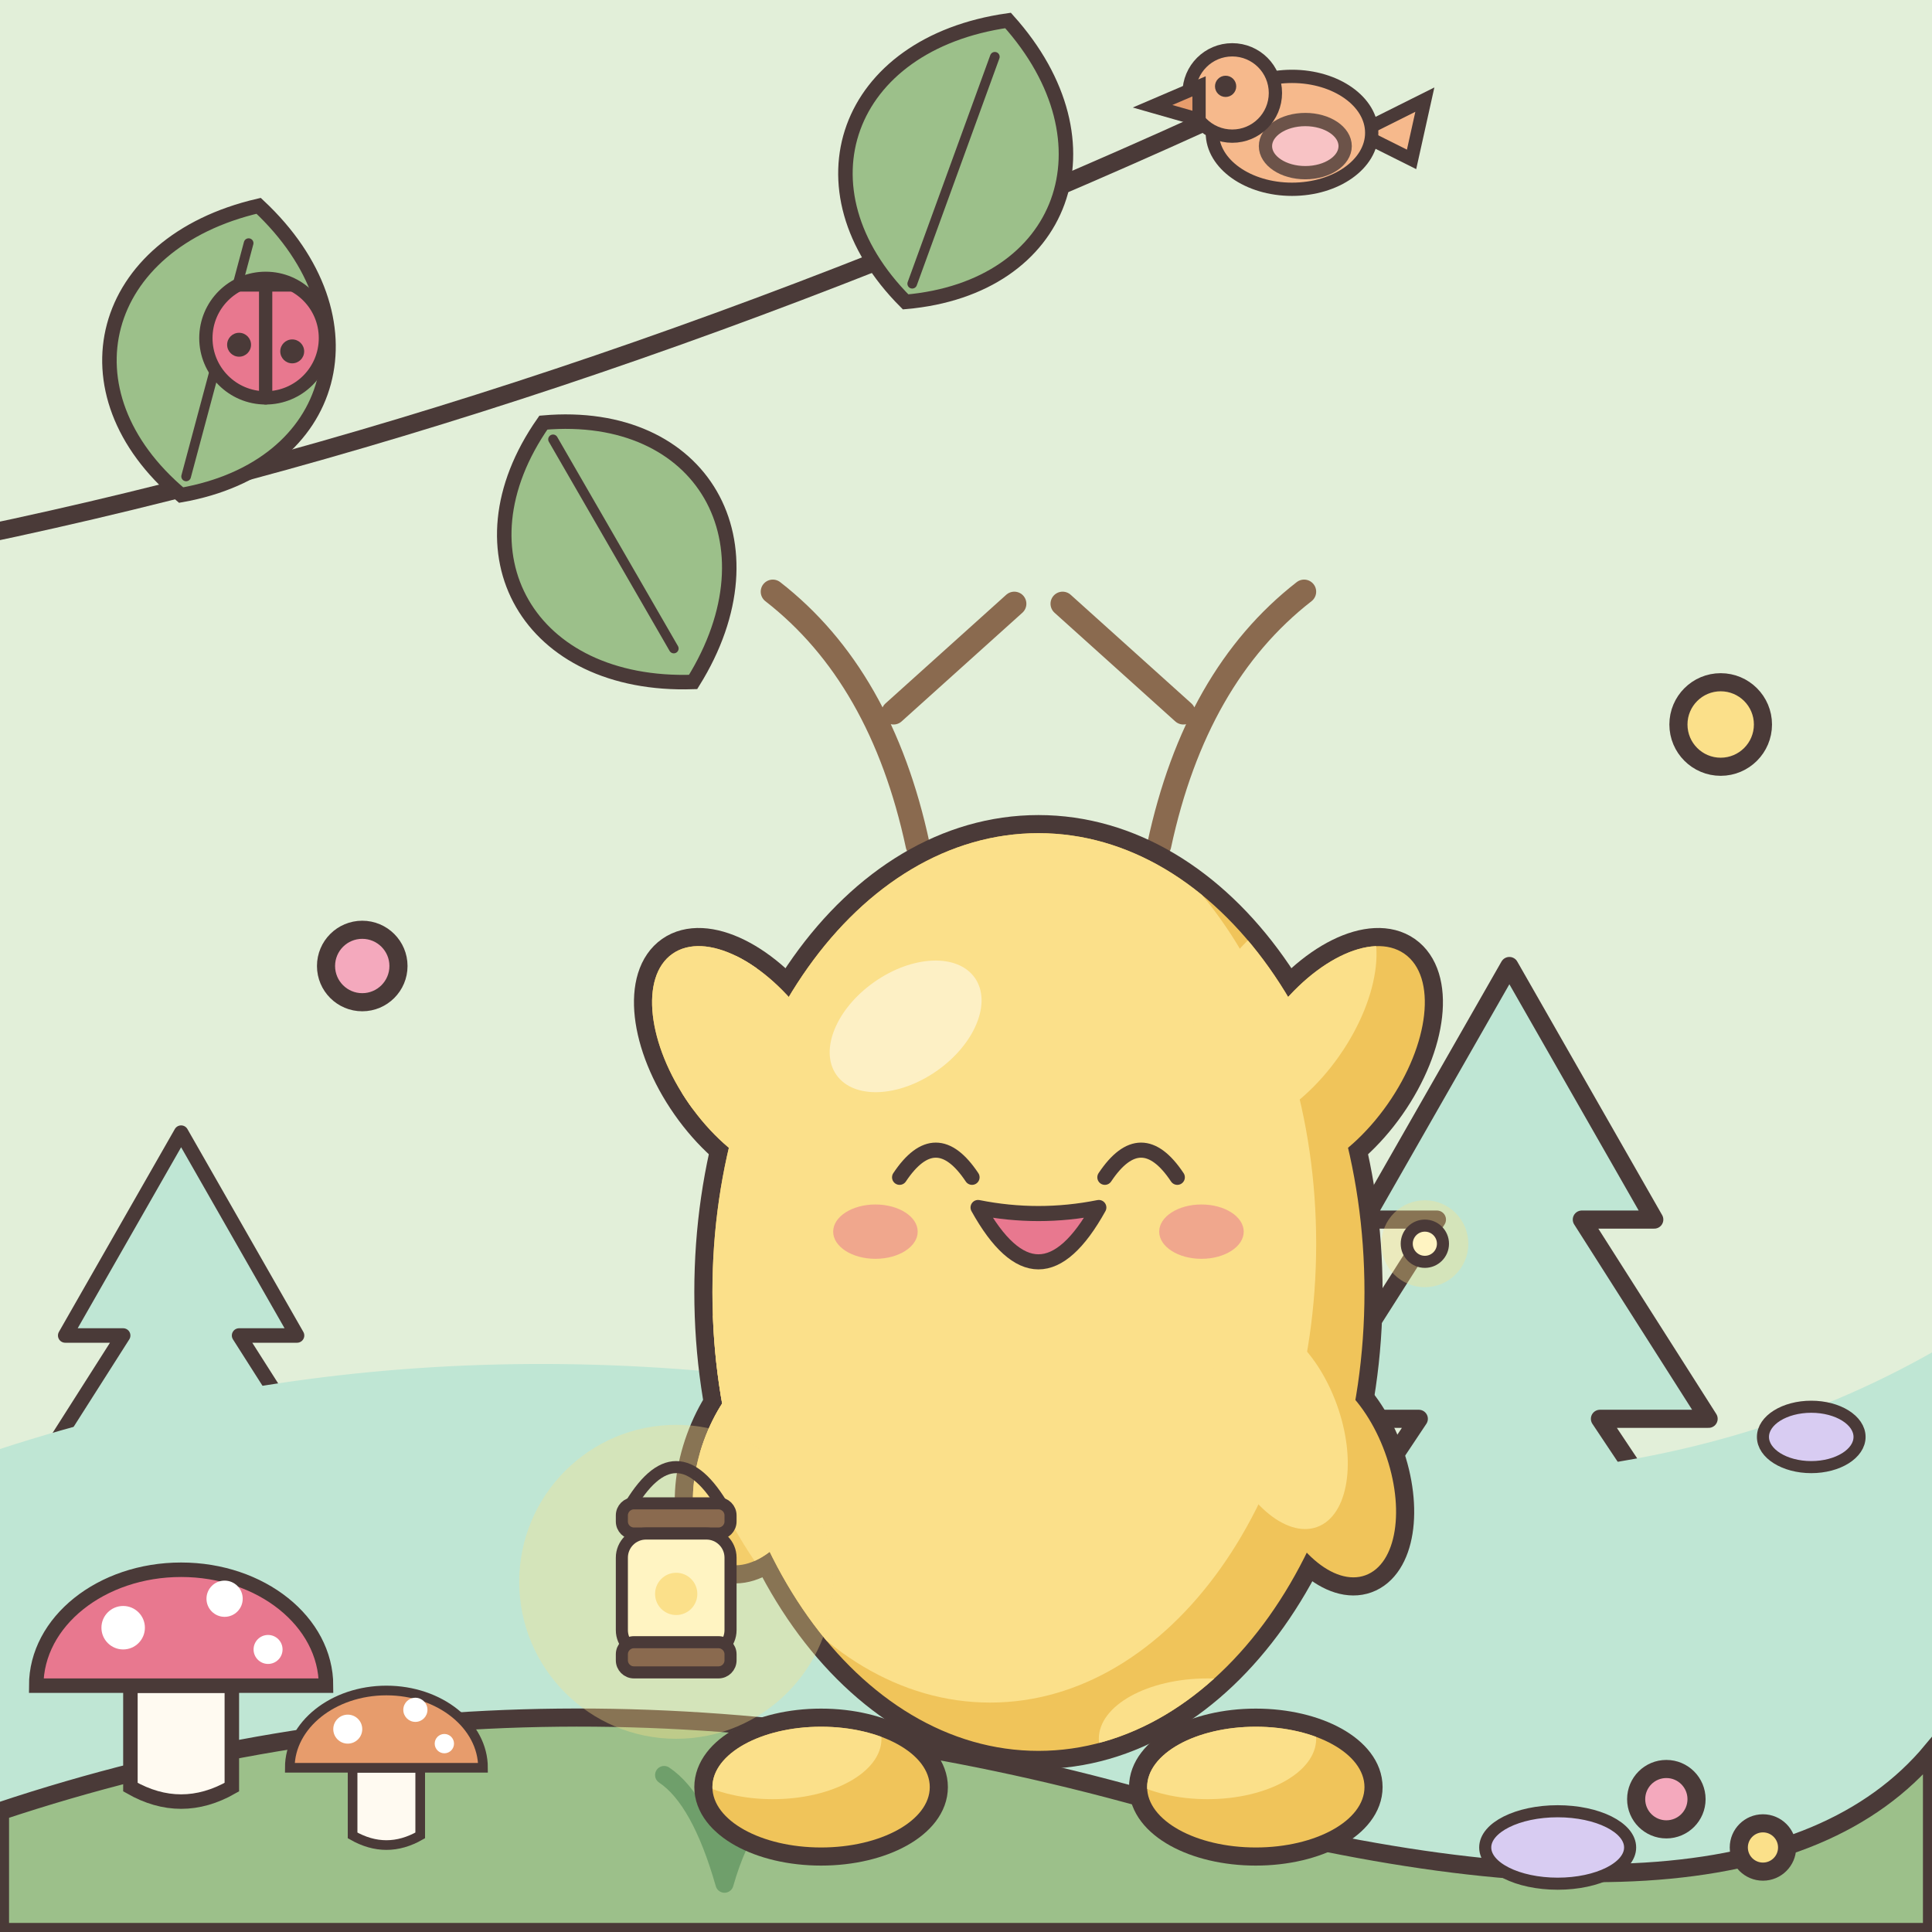
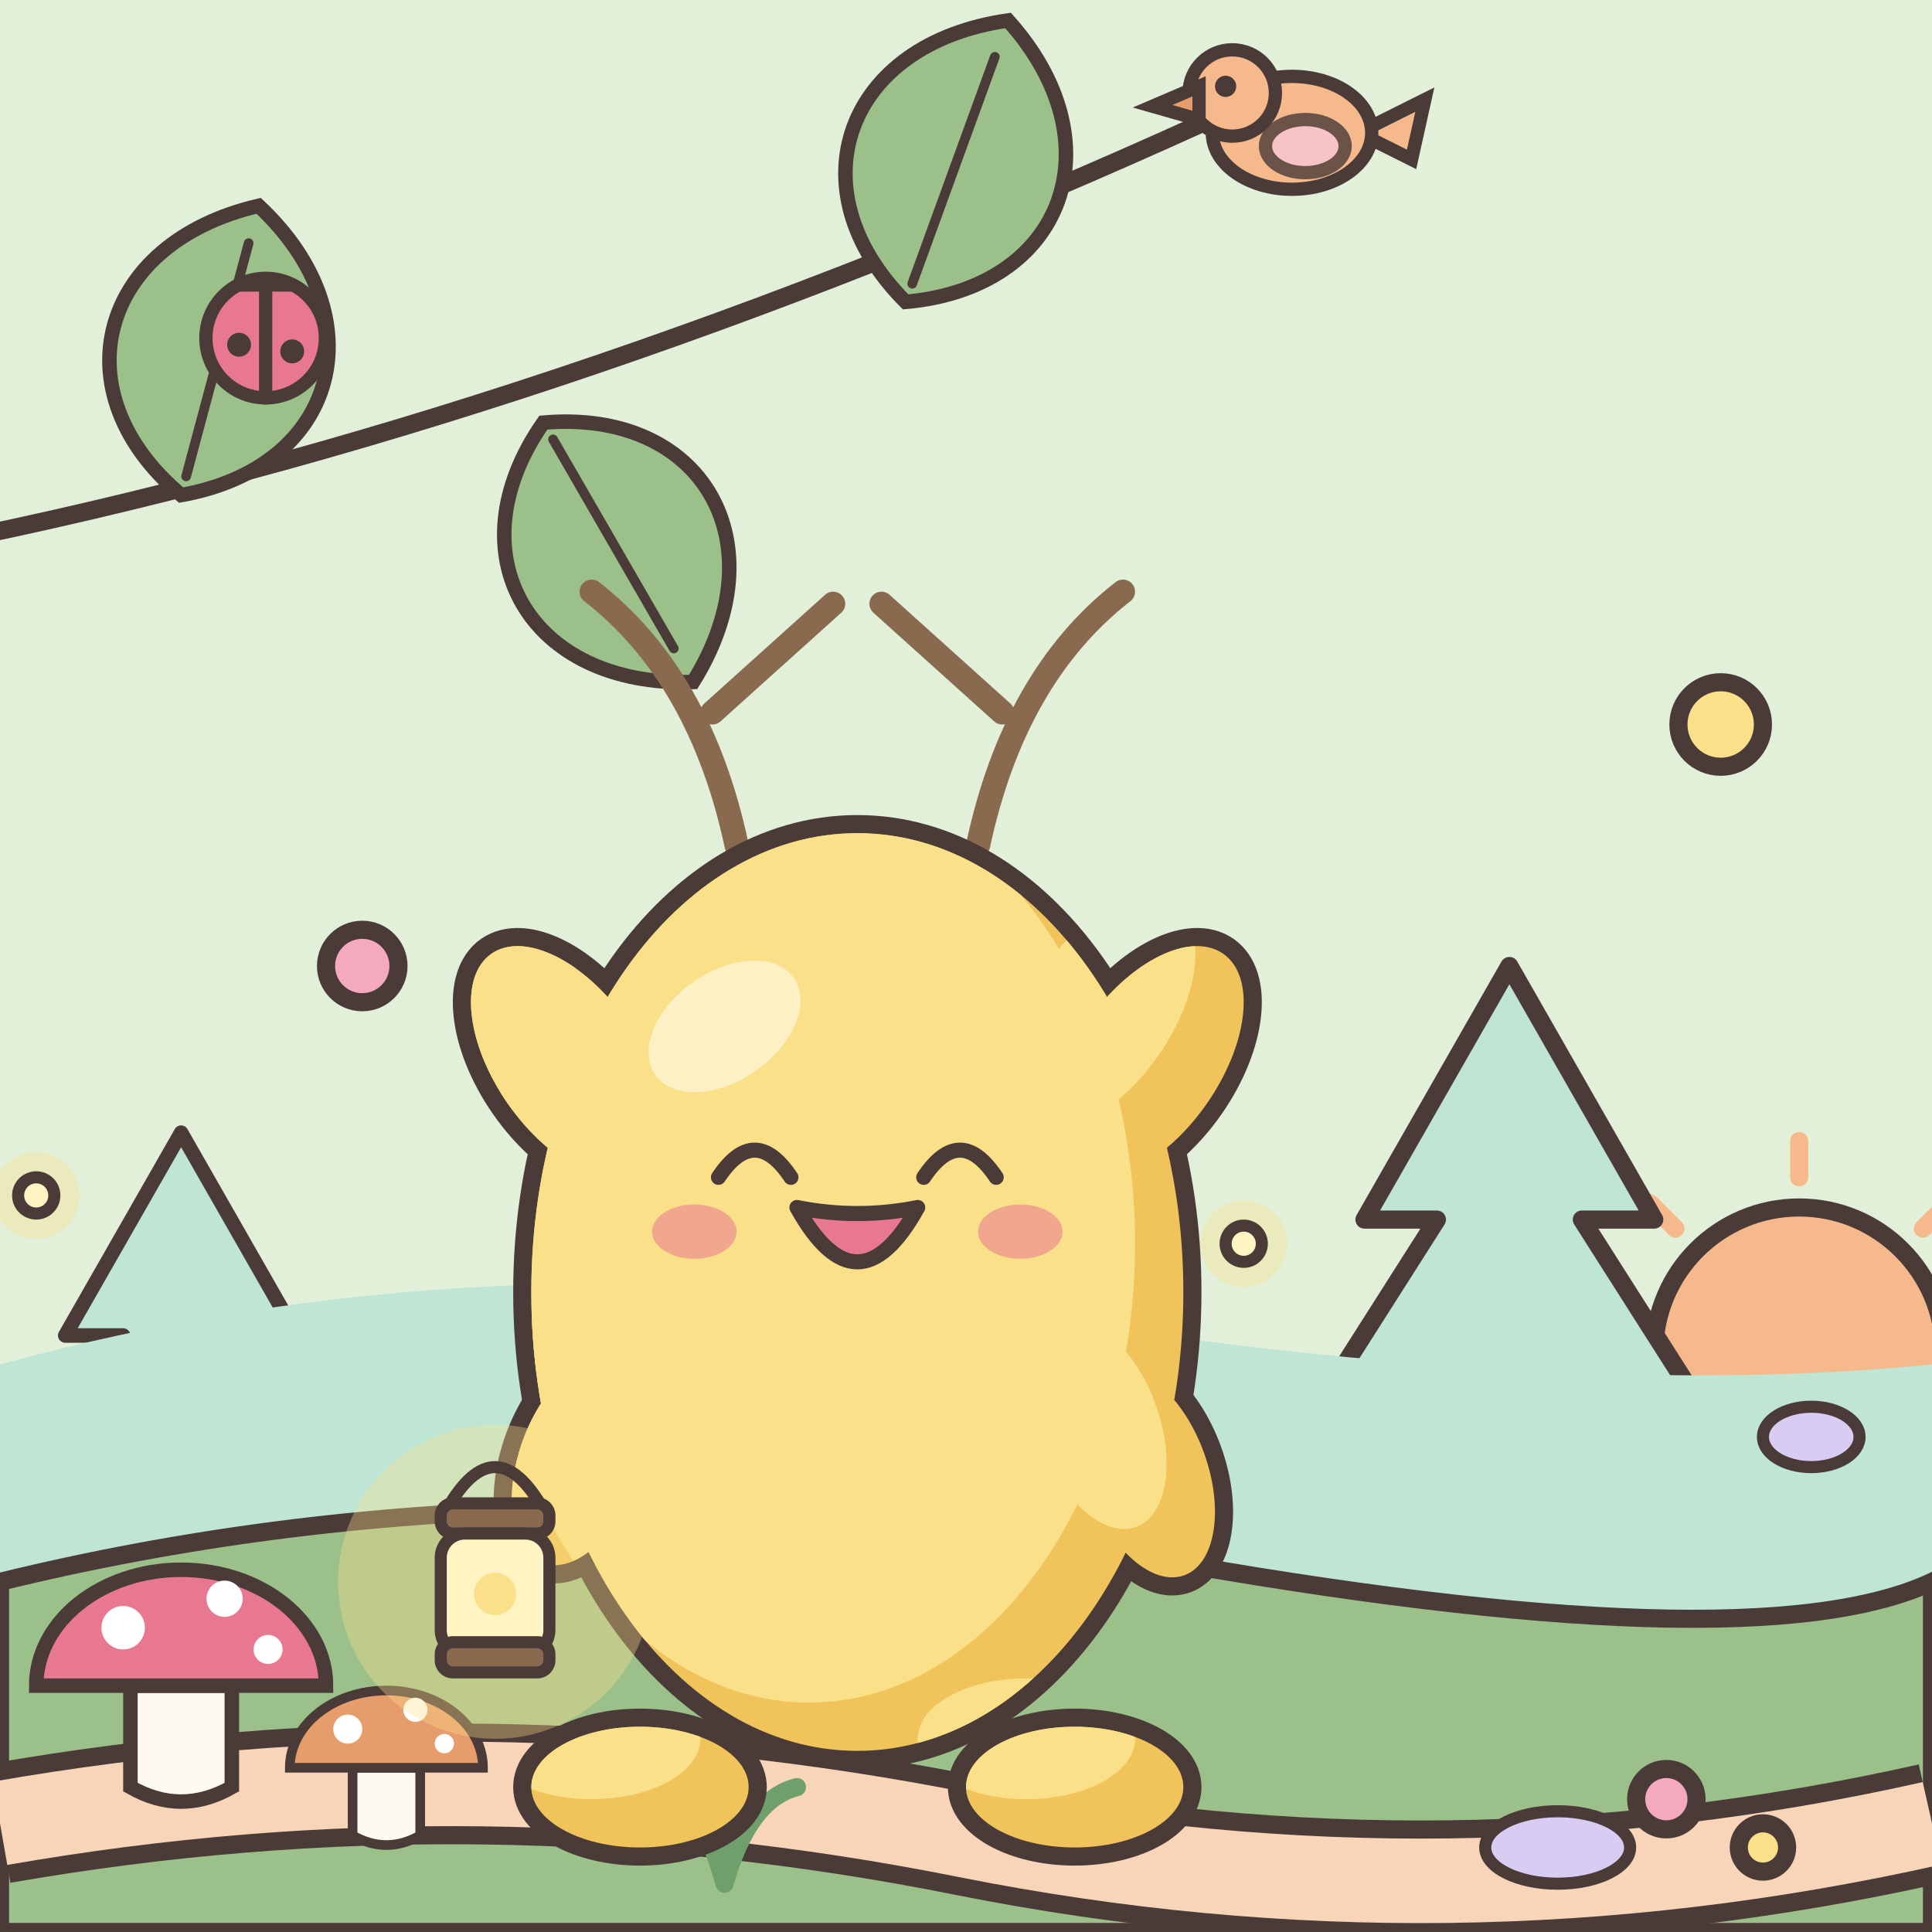
<svg xmlns="http://www.w3.org/2000/svg" width="320" height="320" viewBox="0 0 320 320">
  <rect width="320" height="320" fill="#e2efd9" />
+   <path d="M327.0 224.0L333.0 224.0" fill="none" stroke="#f6b98c" stroke-width="3" stroke-linecap="round" stroke-linejoin="round" />
+   <path d="M318.5 244.5L322.7 248.7" fill="none" stroke="#f6b98c" stroke-width="3" stroke-linecap="round" stroke-linejoin="round" />
+   <path d="M298.0 253.0L298.0 259.0" fill="none" stroke="#f6b98c" stroke-width="3" stroke-linecap="round" stroke-linejoin="round" />
+   <path d="M277.5 244.5L273.3 248.7" fill="none" stroke="#f6b98c" stroke-width="3" stroke-linecap="round" stroke-linejoin="round" />
+   <path d="M269.0 224.0L263.0 224.0" fill="none" stroke="#f6b98c" stroke-width="3" stroke-linecap="round" stroke-linejoin="round" />
+   <path d="M277.5 203.5L273.3 199.3" fill="none" stroke="#f6b98c" stroke-width="3" stroke-linecap="round" stroke-linejoin="round" />
+   <path d="M298.0 195.0L298.0 189.0" fill="none" stroke="#f6b98c" stroke-width="3" stroke-linecap="round" stroke-linejoin="round" />
+   <path d="M318.5 203.5L322.7 199.3" fill="none" stroke="#f6b98c" stroke-width="3" stroke-linecap="round" stroke-linejoin="round" />
+   <circle cx="298" cy="224" r="24" fill="#f6b98c" stroke="#4a3a38" stroke-width="3" />
  <g transform="translate(250 238) scale(1.5)">
    <rect x="-4" y="22" width="8" height="12" fill="#8a6a4f" stroke="#4a3a38" stroke-width="2" />
    <path d="M0 -52L-16 -24H-8L-22 -2H-10L-26 22H26L10 -2H22L8 -24H16Z" fill="#bfe6d4" stroke="#4a3a38" stroke-width="2" stroke-linejoin="round" />
  </g>
  <g transform="translate(30 250) scale(1.2)">
    <rect x="-4" y="22" width="8" height="12" fill="#8a6a4f" stroke="#4a3a38" stroke-width="2" />
    <path d="M0 -52L-16 -24H-8L-22 -2H-10L-26 22H26L10 -2H22L8 -24H16Z" fill="#bfe6d4" stroke="#4a3a38" stroke-width="2" stroke-linejoin="round" />
  </g>
-   <path d="M0 240Q80 214 170 236T320 224V320H0Z" fill="#bfe6d4" />
+   <path d="M0 226Q80 204 170 218T320 226V320H0Z" fill="#bfe6d4" />
+   <path d="M0 262Q90 240 190 258T320 262V320H0Z" fill="#9cc08a" stroke="#4a3a38" stroke-width="3" />
+   <path d="M0 302Q80 288 160 304T320 302" fill="none" stroke="#4a3a38" stroke-width="20" />
+   <path d="M0 302Q80 288 160 304T320 302" fill="none" stroke="#f8d5b8" stroke-width="14" />
  <path d="M-10 90Q90 70 200 20" fill="none" stroke="#4a3a38" stroke-width="3" stroke-linecap="round" stroke-linejoin="round" />
  <g transform="translate(30 82) rotate(-75) scale(0.8)">
    <path d="M0 0C14-30 46-30 62 0C46 30 14 30 0 0Z" fill="#9cc08a" stroke="#4a3a38" stroke-width="3" />
    <path d="M4 0H54" fill="none" stroke="#4a3a38" stroke-width="2" stroke-linecap="round" stroke-linejoin="round" />
  </g>
  <g transform="translate(90 70) rotate(60) scale(0.8)">
    <path d="M0 0C14-30 46-30 62 0C46 30 14 30 0 0Z" fill="#9cc08a" stroke="#4a3a38" stroke-width="3" />
    <path d="M4 0H54" fill="none" stroke="#4a3a38" stroke-width="2" stroke-linecap="round" stroke-linejoin="round" />
  </g>
  <g transform="translate(150 50) rotate(-70) scale(0.8)">
    <path d="M0 0C14-30 46-30 62 0C46 30 14 30 0 0Z" fill="#9cc08a" stroke="#4a3a38" stroke-width="3" />
    <path d="M4 0H54" fill="none" stroke="#4a3a38" stroke-width="2" stroke-linecap="round" stroke-linejoin="round" />
  </g>
  <g transform="translate(44 56) scale(1.1)">
    <circle r="9" fill="#e8788f" stroke="#4a3a38" stroke-width="2" />
    <path d="M-6 -7a8 8 0 0 1 12 0Z" fill="#4a3a38" />
    <path d="M0 -7V9" fill="none" stroke="#4a3a38" stroke-width="2" stroke-linecap="round" stroke-linejoin="round" />
    <circle cx="-4" cy="1" r="1.8" fill="#4a3a38" />
    <circle cx="4" cy="2" r="1.8" fill="#4a3a38" />
  </g>
  <g transform="translate(214 22) scale(1.1)">
    <g transform="scale(-1 1)">
      <path d="M-10 0L-20 -5L-18 4Z" fill="#f6b98c" stroke="#4a3a38" stroke-width="2" />
      <ellipse rx="12" ry="8.5" fill="#f6b98c" stroke="#4a3a38" stroke-width="2" />
      <circle cx="9" cy="-6" r="6.5" fill="#f6b98c" stroke="#4a3a38" stroke-width="2" />
      <path d="M14 -7L21 -4L14 -2Z" fill="#e79c6c" stroke="#4a3a38" stroke-width="2" />
      <ellipse cx="-2" cy="2" rx="6" ry="4" fill="#f9c6d3" stroke="#4a3a38" stroke-width="2" opacity=".8" />
      <circle cx="10" cy="-7" r="1.6" fill="#4a3a38" />
    </g>
  </g>
  <circle cx="285" cy="120" r="7" fill="#fbe08a" stroke="#4a3a38" stroke-width="3" />
  <circle cx="60" cy="160" r="6" fill="#f4a9bd" stroke="#4a3a38" stroke-width="3" />
-   <path d="M0 300Q90 270 190 298T320 290V320H0Z" fill="#9cc08a" stroke="#4a3a38" stroke-width="3" />
+   <circle cx="6" cy="198" r="7.2" fill="#fbe08a" opacity=".35" />
+   <circle cx="6" cy="198" r="3" fill="#fff4c2" stroke="#4a3a38" stroke-width="2" />
  <g transform="translate(30 296) scale(1.2)">
    <path d="M-7 0V-14H7V0Q0 4 -7 0Z" fill="#fffaf1" stroke="#4a3a38" stroke-width="2" />
    <path d="M-20 -14A20 16 0 0 1 20 -14Z" fill="#e8788f" stroke="#4a3a38" stroke-width="2" />
    <circle cx="-8" cy="-22" r="3" fill="#fff" />
    <circle cx="6" cy="-26" r="2.5" fill="#fff" />
    <circle cx="12" cy="-19" r="2" fill="#fff" />
  </g>
  <g transform="translate(64 304) scale(0.8)">
    <path d="M-7 0V-14H7V0Q0 4 -7 0Z" fill="#fffaf1" stroke="#4a3a38" stroke-width="2" />
    <path d="M-20 -14A20 16 0 0 1 20 -14Z" fill="#e79c6c" stroke="#4a3a38" stroke-width="2" />
    <circle cx="-8" cy="-22" r="3" fill="#fff" />
    <circle cx="6" cy="-26" r="2.5" fill="#fff" />
    <circle cx="12" cy="-19" r="2" fill="#fff" />
  </g>
  <path d="M120 312q-4-14-10-18M120 312q0-18 2-24M120 312q4-14 12-16" fill="none" stroke="#6f9f6b" stroke-width="3" stroke-linecap="round" stroke-linejoin="round" />
-   <path d="M152 140Q146 112 128 98M148 118L168 100M192 140Q198 112 216 98M196 118L176 100" fill="none" stroke="#8a6a4f" stroke-width="4" stroke-linecap="round" stroke-linejoin="round" />
-   <g stroke="#4a3a38" stroke-width="6" stroke-linejoin="round" fill="#4a3a38">
-     <ellipse cx="172" cy="214" rx="54" ry="76" />
-     <ellipse cx="136" cy="296" rx="18" ry="10" />
-     <ellipse cx="208" cy="296" rx="18" ry="10" />
-     <ellipse cx="124" cy="176" rx="12" ry="22" transform="rotate(-35 124 176)" />
-     <ellipse cx="220" cy="176" rx="12" ry="22" transform="rotate(35 220 176)" />
-     <ellipse cx="126" cy="242" rx="10" ry="18" transform="rotate(20 126 242)" />
-     <ellipse cx="220" cy="244" rx="10" ry="18" transform="rotate(-20 220 244)" />
-   </g>
-   <clipPath id="moss">
-     <ellipse cx="172" cy="214" rx="54" ry="76" />
-     <ellipse cx="136" cy="296" rx="18" ry="10" />
-     <ellipse cx="208" cy="296" rx="18" ry="10" />
-     <ellipse cx="124" cy="176" rx="12" ry="22" transform="rotate(-35 124 176)" />
-     <ellipse cx="220" cy="176" rx="12" ry="22" transform="rotate(35 220 176)" />
-     <ellipse cx="126" cy="242" rx="10" ry="18" transform="rotate(20 126 242)" />
-     <ellipse cx="220" cy="244" rx="10" ry="18" transform="rotate(-20 220 244)" />
-   </clipPath>
-   <g clip-path="url(#moss)">
-     <rect width="320" height="320" fill="#f0c45a" />
-     <g transform="translate(-8 -8)" fill="#fbe08a">
+   <g transform="translate(-30 0) scale(1)">
+     <path d="M152 140Q146 112 128 98M148 118L168 100M192 140Q198 112 216 98M196 118L176 100" fill="none" stroke="#8a6a4f" stroke-width="4" stroke-linecap="round" stroke-linejoin="round" />
+     <g stroke="#4a3a38" stroke-width="6" stroke-linejoin="round" fill="#4a3a38">
      <ellipse cx="172" cy="214" rx="54" ry="76" />
      <ellipse cx="136" cy="296" rx="18" ry="10" />
      <ellipse cx="208" cy="296" rx="18" ry="10" />
      <ellipse cx="124" cy="176" rx="12" ry="22" transform="rotate(-35 124 176)" />
      <ellipse cx="220" cy="176" rx="12" ry="22" transform="rotate(35 220 176)" />
      <ellipse cx="126" cy="242" rx="10" ry="18" transform="rotate(20 126 242)" />
      <ellipse cx="220" cy="244" rx="10" ry="18" transform="rotate(-20 220 244)" />
    </g>
-     <ellipse cx="150" cy="170" rx="14" ry="9" fill="#fff" opacity=".5" transform="rotate(-35 150 170)" />
+     <clipPath id="moss">
+       <ellipse cx="172" cy="214" rx="54" ry="76" />
+       <ellipse cx="136" cy="296" rx="18" ry="10" />
+       <ellipse cx="208" cy="296" rx="18" ry="10" />
+       <ellipse cx="124" cy="176" rx="12" ry="22" transform="rotate(-35 124 176)" />
+       <ellipse cx="220" cy="176" rx="12" ry="22" transform="rotate(35 220 176)" />
+       <ellipse cx="126" cy="242" rx="10" ry="18" transform="rotate(20 126 242)" />
+       <ellipse cx="220" cy="244" rx="10" ry="18" transform="rotate(-20 220 244)" />
+     </clipPath>
+     <g clip-path="url(#moss)">
+       <rect width="320" height="320" fill="#f0c45a" />
+       <g transform="translate(-8 -8)" fill="#fbe08a">
+         <ellipse cx="172" cy="214" rx="54" ry="76" />
+         <ellipse cx="136" cy="296" rx="18" ry="10" />
+         <ellipse cx="208" cy="296" rx="18" ry="10" />
+         <ellipse cx="124" cy="176" rx="12" ry="22" transform="rotate(-35 124 176)" />
+         <ellipse cx="220" cy="176" rx="12" ry="22" transform="rotate(35 220 176)" />
+         <ellipse cx="126" cy="242" rx="10" ry="18" transform="rotate(20 126 242)" />
+         <ellipse cx="220" cy="244" rx="10" ry="18" transform="rotate(-20 220 244)" />
+       </g>
+       <ellipse cx="150" cy="170" rx="14" ry="9" fill="#fff" opacity=".5" transform="rotate(-35 150 170)" />
+     </g>
+     <path d="M149 195Q155 186 161 195" fill="none" stroke="#4a3a38" stroke-width="2.5" stroke-linecap="round" stroke-linejoin="round" />
+     <path d="M183 195Q189 186 195 195" fill="none" stroke="#4a3a38" stroke-width="2.5" stroke-linecap="round" stroke-linejoin="round" />
+     <ellipse cx="145" cy="204" rx="7" ry="4.5" fill="#e8788f" opacity=".55" />
+     <ellipse cx="199" cy="204" rx="7" ry="4.5" fill="#e8788f" opacity=".55" />
+     <path d="M162 200Q172 202 182 200Q172 218 162 200Z" fill="#e8788f" stroke="#4a3a38" stroke-width="2.5" stroke-linejoin="round" />
+     <circle cx="112" cy="262" r="26" fill="#fbe08a" opacity=".35" />
+     <g transform="translate(112 262) scale(1)">
+       <path d="M-8 -12Q0 -26 8 -12" fill="none" stroke="#4a3a38" stroke-width="2" stroke-linecap="round" stroke-linejoin="round" />
+       <rect x="-9" y="-13" width="18" height="5" rx="2" fill="#8a6a4f" stroke="#4a3a38" stroke-width="2" />
+       <rect x="-9" y="-8" width="18" height="20" rx="4" fill="#fff4c2" stroke="#4a3a38" stroke-width="2" />
+       <rect x="-9" y="10" width="18" height="5" rx="2" fill="#8a6a4f" stroke="#4a3a38" stroke-width="2" />
+       <circle cy="2" r="3.5" fill="#fbe08a" />
+     </g>
+     <circle cx="236" cy="206" r="7.2" fill="#fbe08a" opacity=".35" />
+     <circle cx="236" cy="206" r="3" fill="#fff4c2" stroke="#4a3a38" stroke-width="2" />
  </g>
-   <path d="M149 195Q155 186 161 195" fill="none" stroke="#4a3a38" stroke-width="2.5" stroke-linecap="round" stroke-linejoin="round" />
-   <path d="M183 195Q189 186 195 195" fill="none" stroke="#4a3a38" stroke-width="2.5" stroke-linecap="round" stroke-linejoin="round" />
-   <ellipse cx="145" cy="204" rx="7" ry="4.5" fill="#e8788f" opacity=".55" />
-   <ellipse cx="199" cy="204" rx="7" ry="4.5" fill="#e8788f" opacity=".55" />
-   <path d="M162 200Q172 202 182 200Q172 218 162 200Z" fill="#e8788f" stroke="#4a3a38" stroke-width="2.5" stroke-linejoin="round" />
-   <circle cx="112" cy="262" r="26" fill="#fbe08a" opacity=".35" />
-   <g transform="translate(112 262) scale(1)">
-     <path d="M-8 -12Q0 -26 8 -12" fill="none" stroke="#4a3a38" stroke-width="2" stroke-linecap="round" stroke-linejoin="round" />
-     <rect x="-9" y="-13" width="18" height="5" rx="2" fill="#8a6a4f" stroke="#4a3a38" stroke-width="2" />
-     <rect x="-9" y="-8" width="18" height="20" rx="4" fill="#fff4c2" stroke="#4a3a38" stroke-width="2" />
-     <rect x="-9" y="10" width="18" height="5" rx="2" fill="#8a6a4f" stroke="#4a3a38" stroke-width="2" />
-     <circle cy="2" r="3.5" fill="#fbe08a" />
-   </g>
-   <circle cx="236" cy="206" r="7.2" fill="#fbe08a" opacity=".35" />
-   <circle cx="236" cy="206" r="3" fill="#fff4c2" stroke="#4a3a38" stroke-width="2" />
  <circle cx="276" cy="298" r="5" fill="#f4a9bd" stroke="#4a3a38" stroke-width="3" />
  <circle cx="292" cy="306" r="4" fill="#fbe08a" stroke="#4a3a38" stroke-width="3" />
  <ellipse cx="258" cy="306" rx="12" ry="6" fill="#d8ccf2" stroke="#4a3a38" stroke-width="2" />
  <ellipse cx="300" cy="238" rx="8" ry="5" fill="#d8ccf2" stroke="#4a3a38" stroke-width="2" />
</svg>
